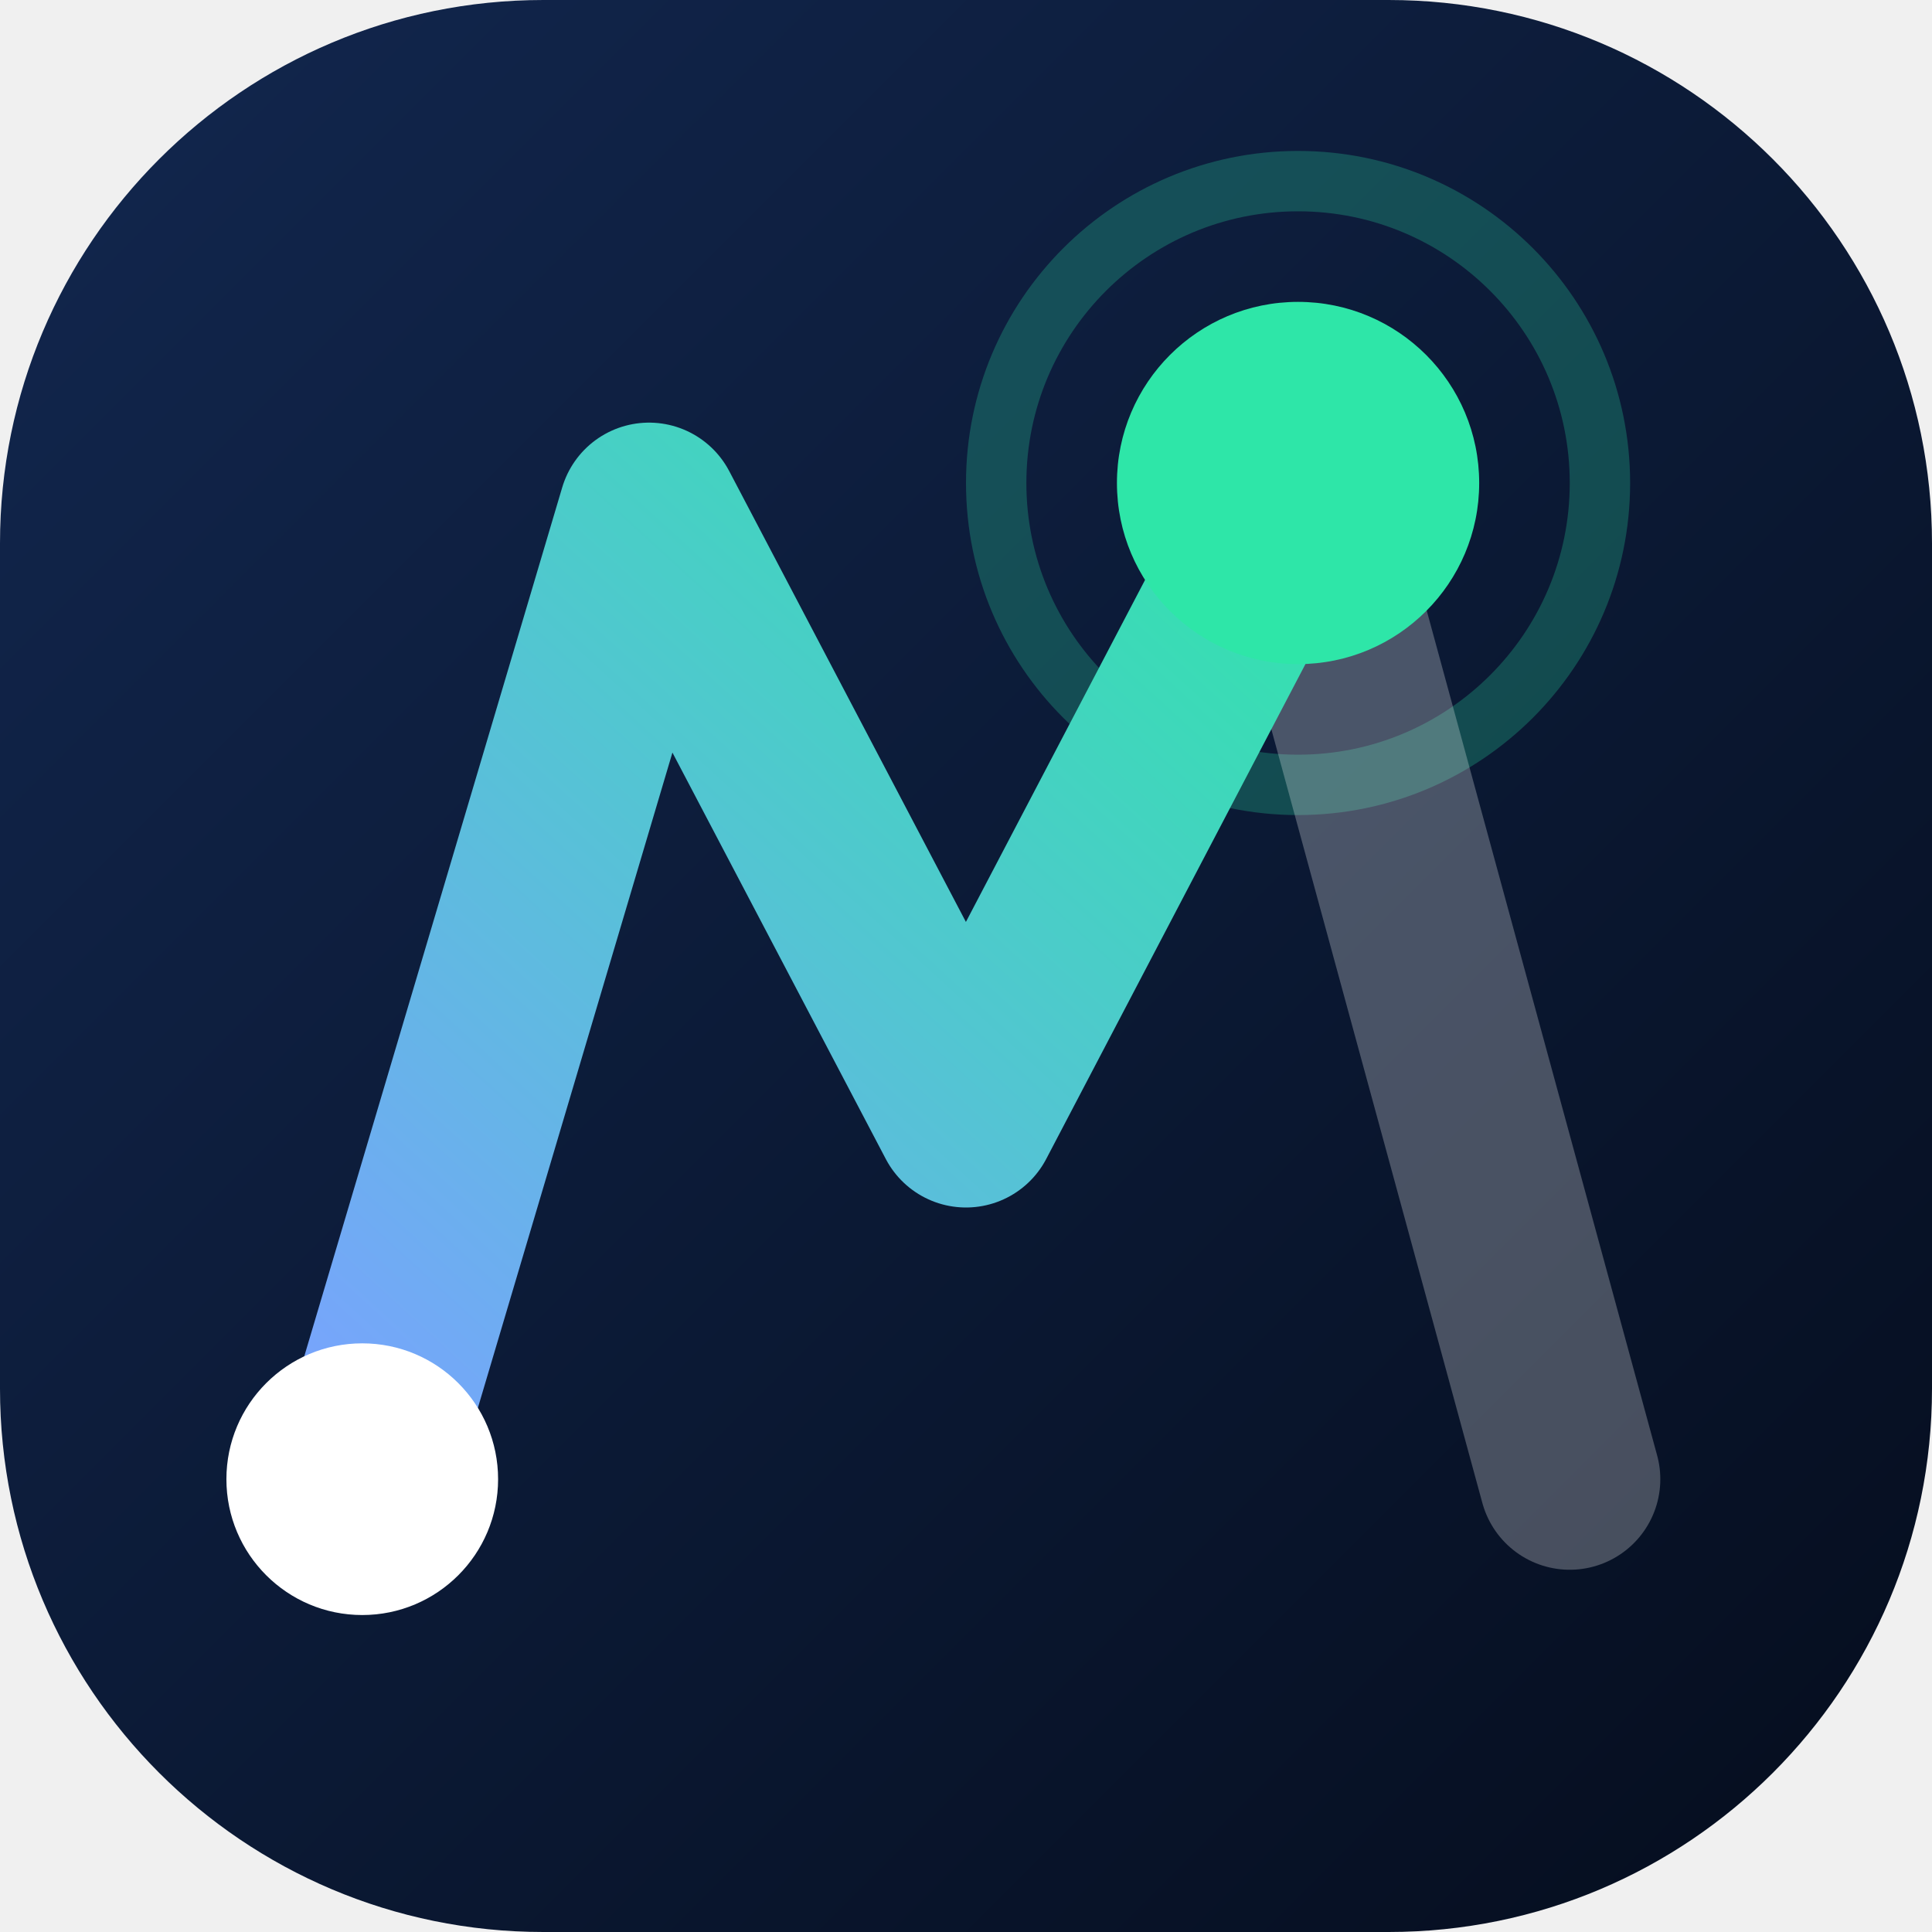
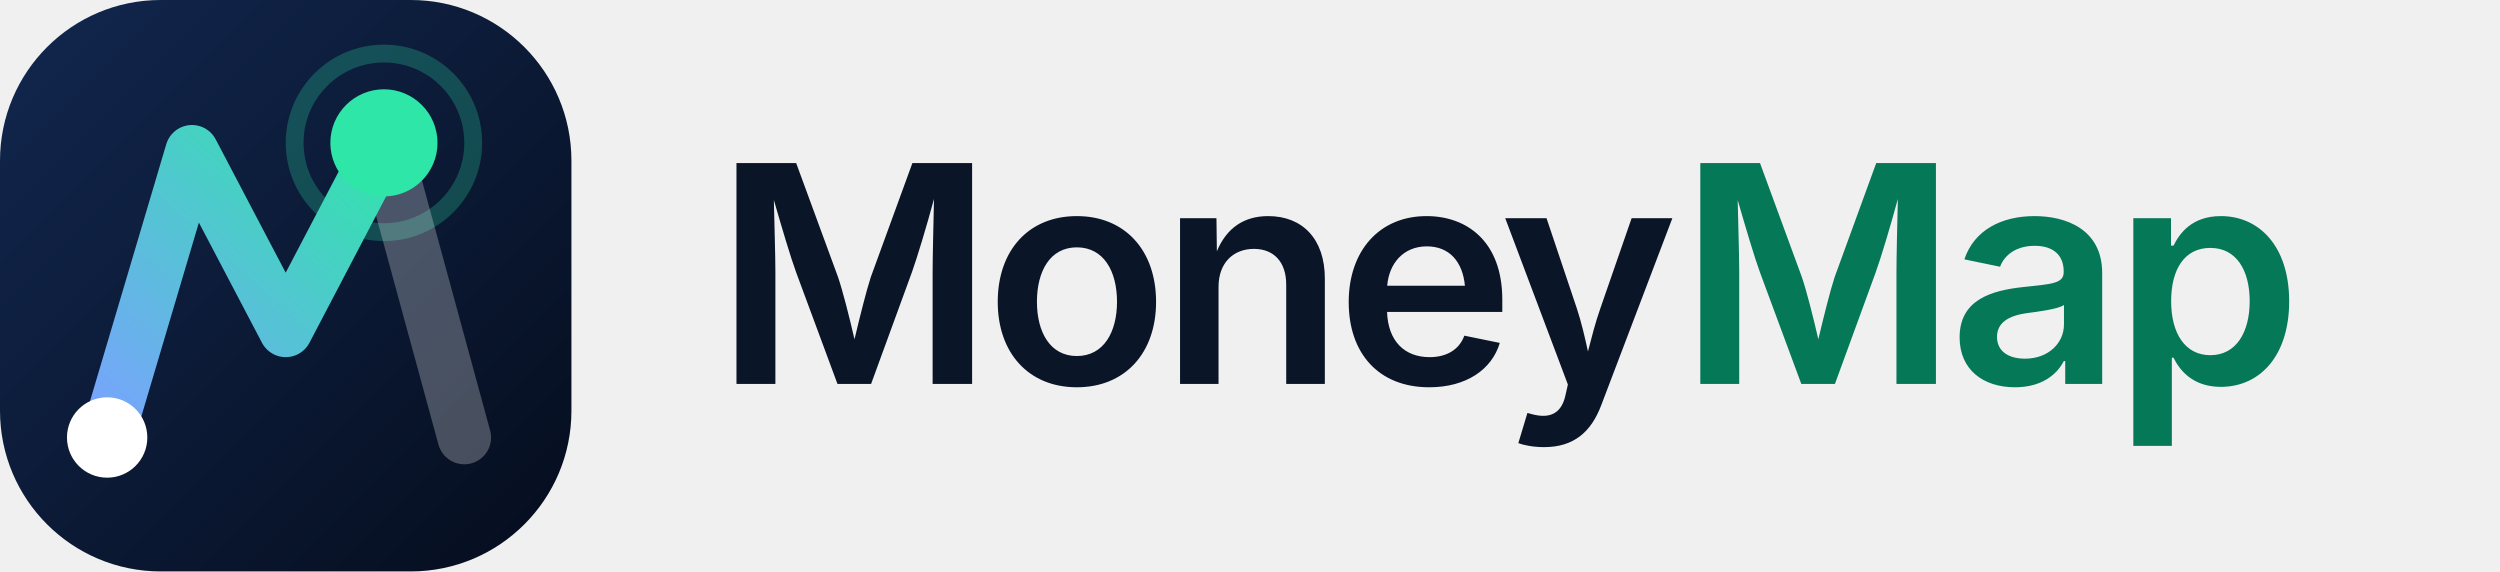
- <svg xmlns="http://www.w3.org/2000/svg" viewBox="0 0 64 64" fill="none">
-   <defs>
-     <linearGradient id="bg" x1="0" y1="0" x2="64" y2="64" gradientUnits="userSpaceOnUse">
-       <stop stop-color="#12274f" />
-       <stop offset="1" stop-color="#050d1d" />
-     </linearGradient>
-     <linearGradient id="rt" x1="12" y1="49" x2="43" y2="15" gradientUnits="userSpaceOnUse">
-       <stop stop-color="#7aa2ff" />
-       <stop offset="1" stop-color="#2ee6a8" />
-     </linearGradient>
-   </defs>
-   <rect width="64" height="64" rx="18" fill="url(#bg)" />
-   <g>
-     <circle cx="43" cy="16" r="10" stroke="#2ee6a8" stroke-opacity=".25" stroke-width="2" />
-     <path d="M43 16 L52 49" stroke="#ffffff" stroke-opacity=".26" stroke-width="6" stroke-linecap="round" />
-     <path d="M12 49 L21.5 17 L32 37 L43 16" stroke="url(#rt)" stroke-width="6" stroke-linecap="round" stroke-linejoin="round" />
-     <circle cx="12" cy="49" r="4.5" fill="#ffffff" />
-     <circle cx="43" cy="16" r="6" fill="#2ee6a8" />
-   </g>
+ <svg xmlns="http://www.w3.org/2000/svg" viewBox="0 0 280 64" fill="none">
+   <svg width="64" height="64" viewBox="0 0 64 64">
+     <defs>
+       <linearGradient id="bg" x1="0" y1="0" x2="64" y2="64" gradientUnits="userSpaceOnUse">
+         <stop stop-color="#12274f" />
+         <stop offset="1" stop-color="#050d1d" />
+       </linearGradient>
+       <linearGradient id="rt" x1="12" y1="49" x2="43" y2="15" gradientUnits="userSpaceOnUse">
+         <stop stop-color="#7aa2ff" />
+         <stop offset="1" stop-color="#2ee6a8" />
+       </linearGradient>
+     </defs>
+     <rect width="64" height="64" rx="18" fill="url(#bg)" />
+     <g>
+       <circle cx="43" cy="16" r="10" stroke="#2ee6a8" stroke-opacity=".25" stroke-width="2" />
+       <path d="M43 16 L52 49" stroke="#ffffff" stroke-opacity=".26" stroke-width="6" stroke-linecap="round" />
+       <path d="M12 49 L21.5 17 L32 37 L43 16" stroke="url(#rt)" stroke-width="6" stroke-linecap="round" stroke-linejoin="round" />
+       <circle cx="12" cy="49" r="4.5" fill="#ffffff" />
+       <circle cx="43" cy="16" r="6" fill="#2ee6a8" />
+     </g>
+   </svg>
+   <text x="80" y="43" font-family="Geist, Inter, system-ui, sans-serif" font-size="34" font-weight="600" letter-spacing="-1.1" fill="#0a1628">Money<tspan fill="#047857">Map</tspan>
+   </text>
</svg>
